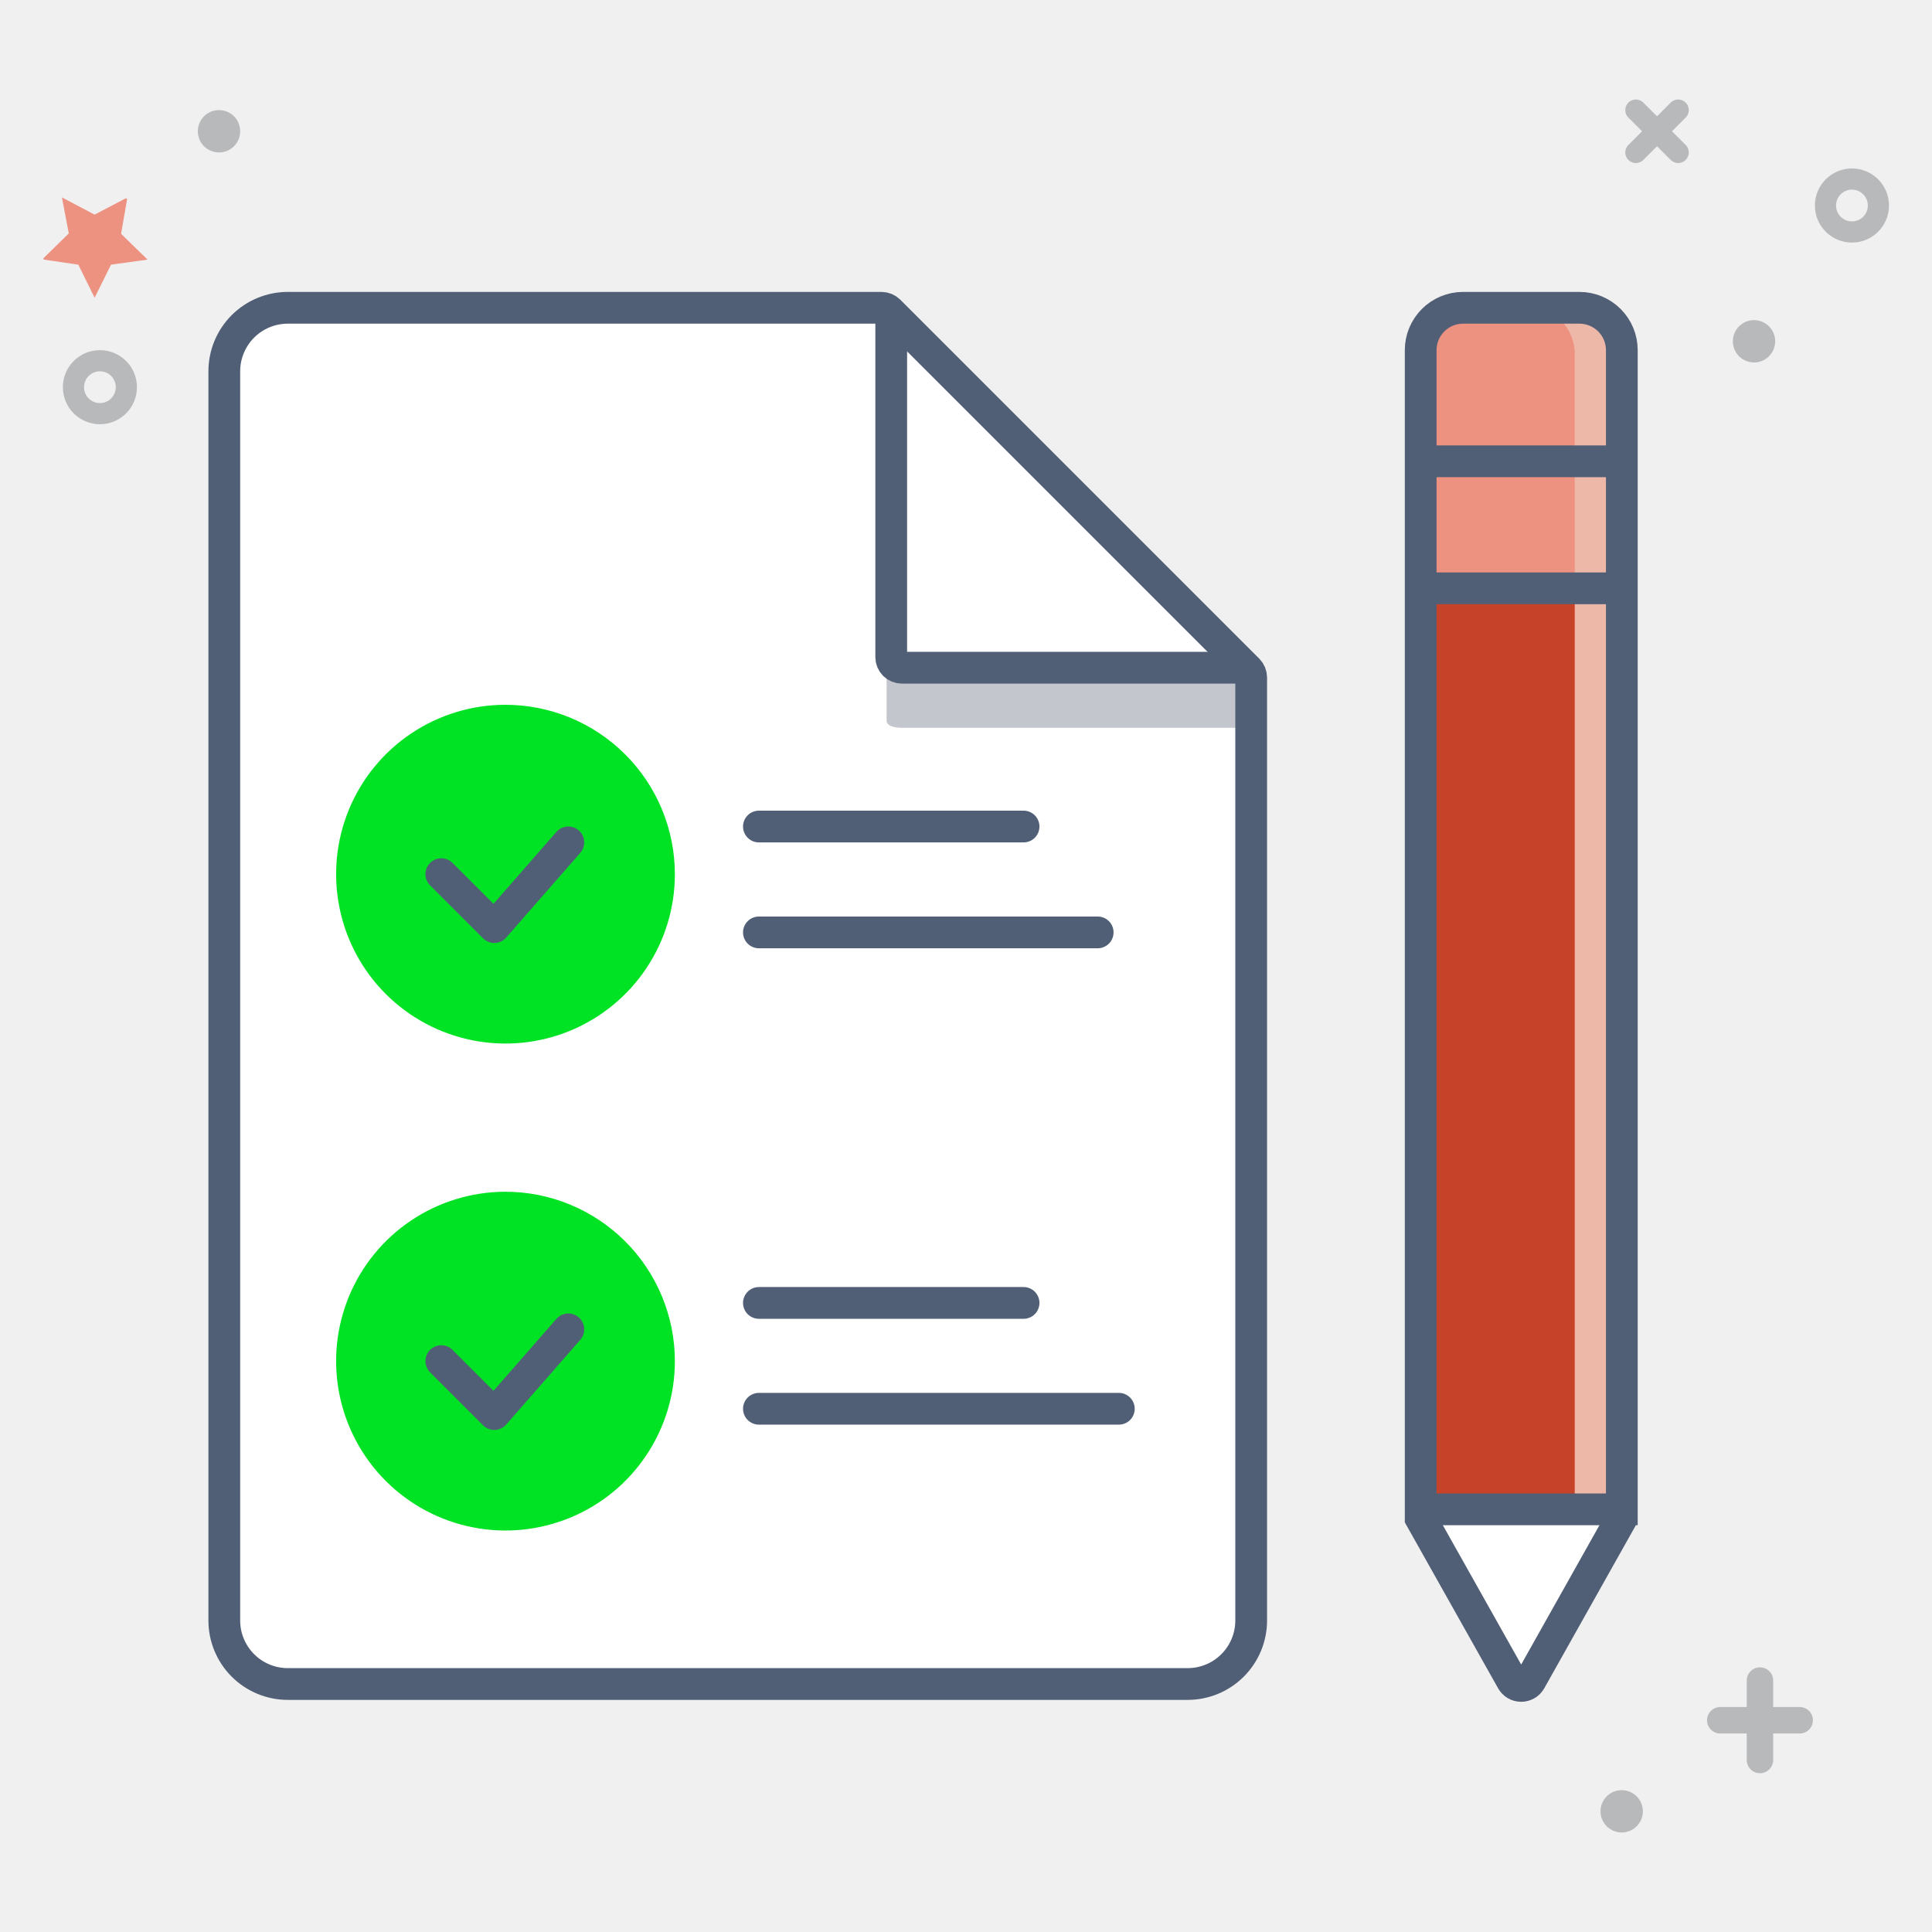
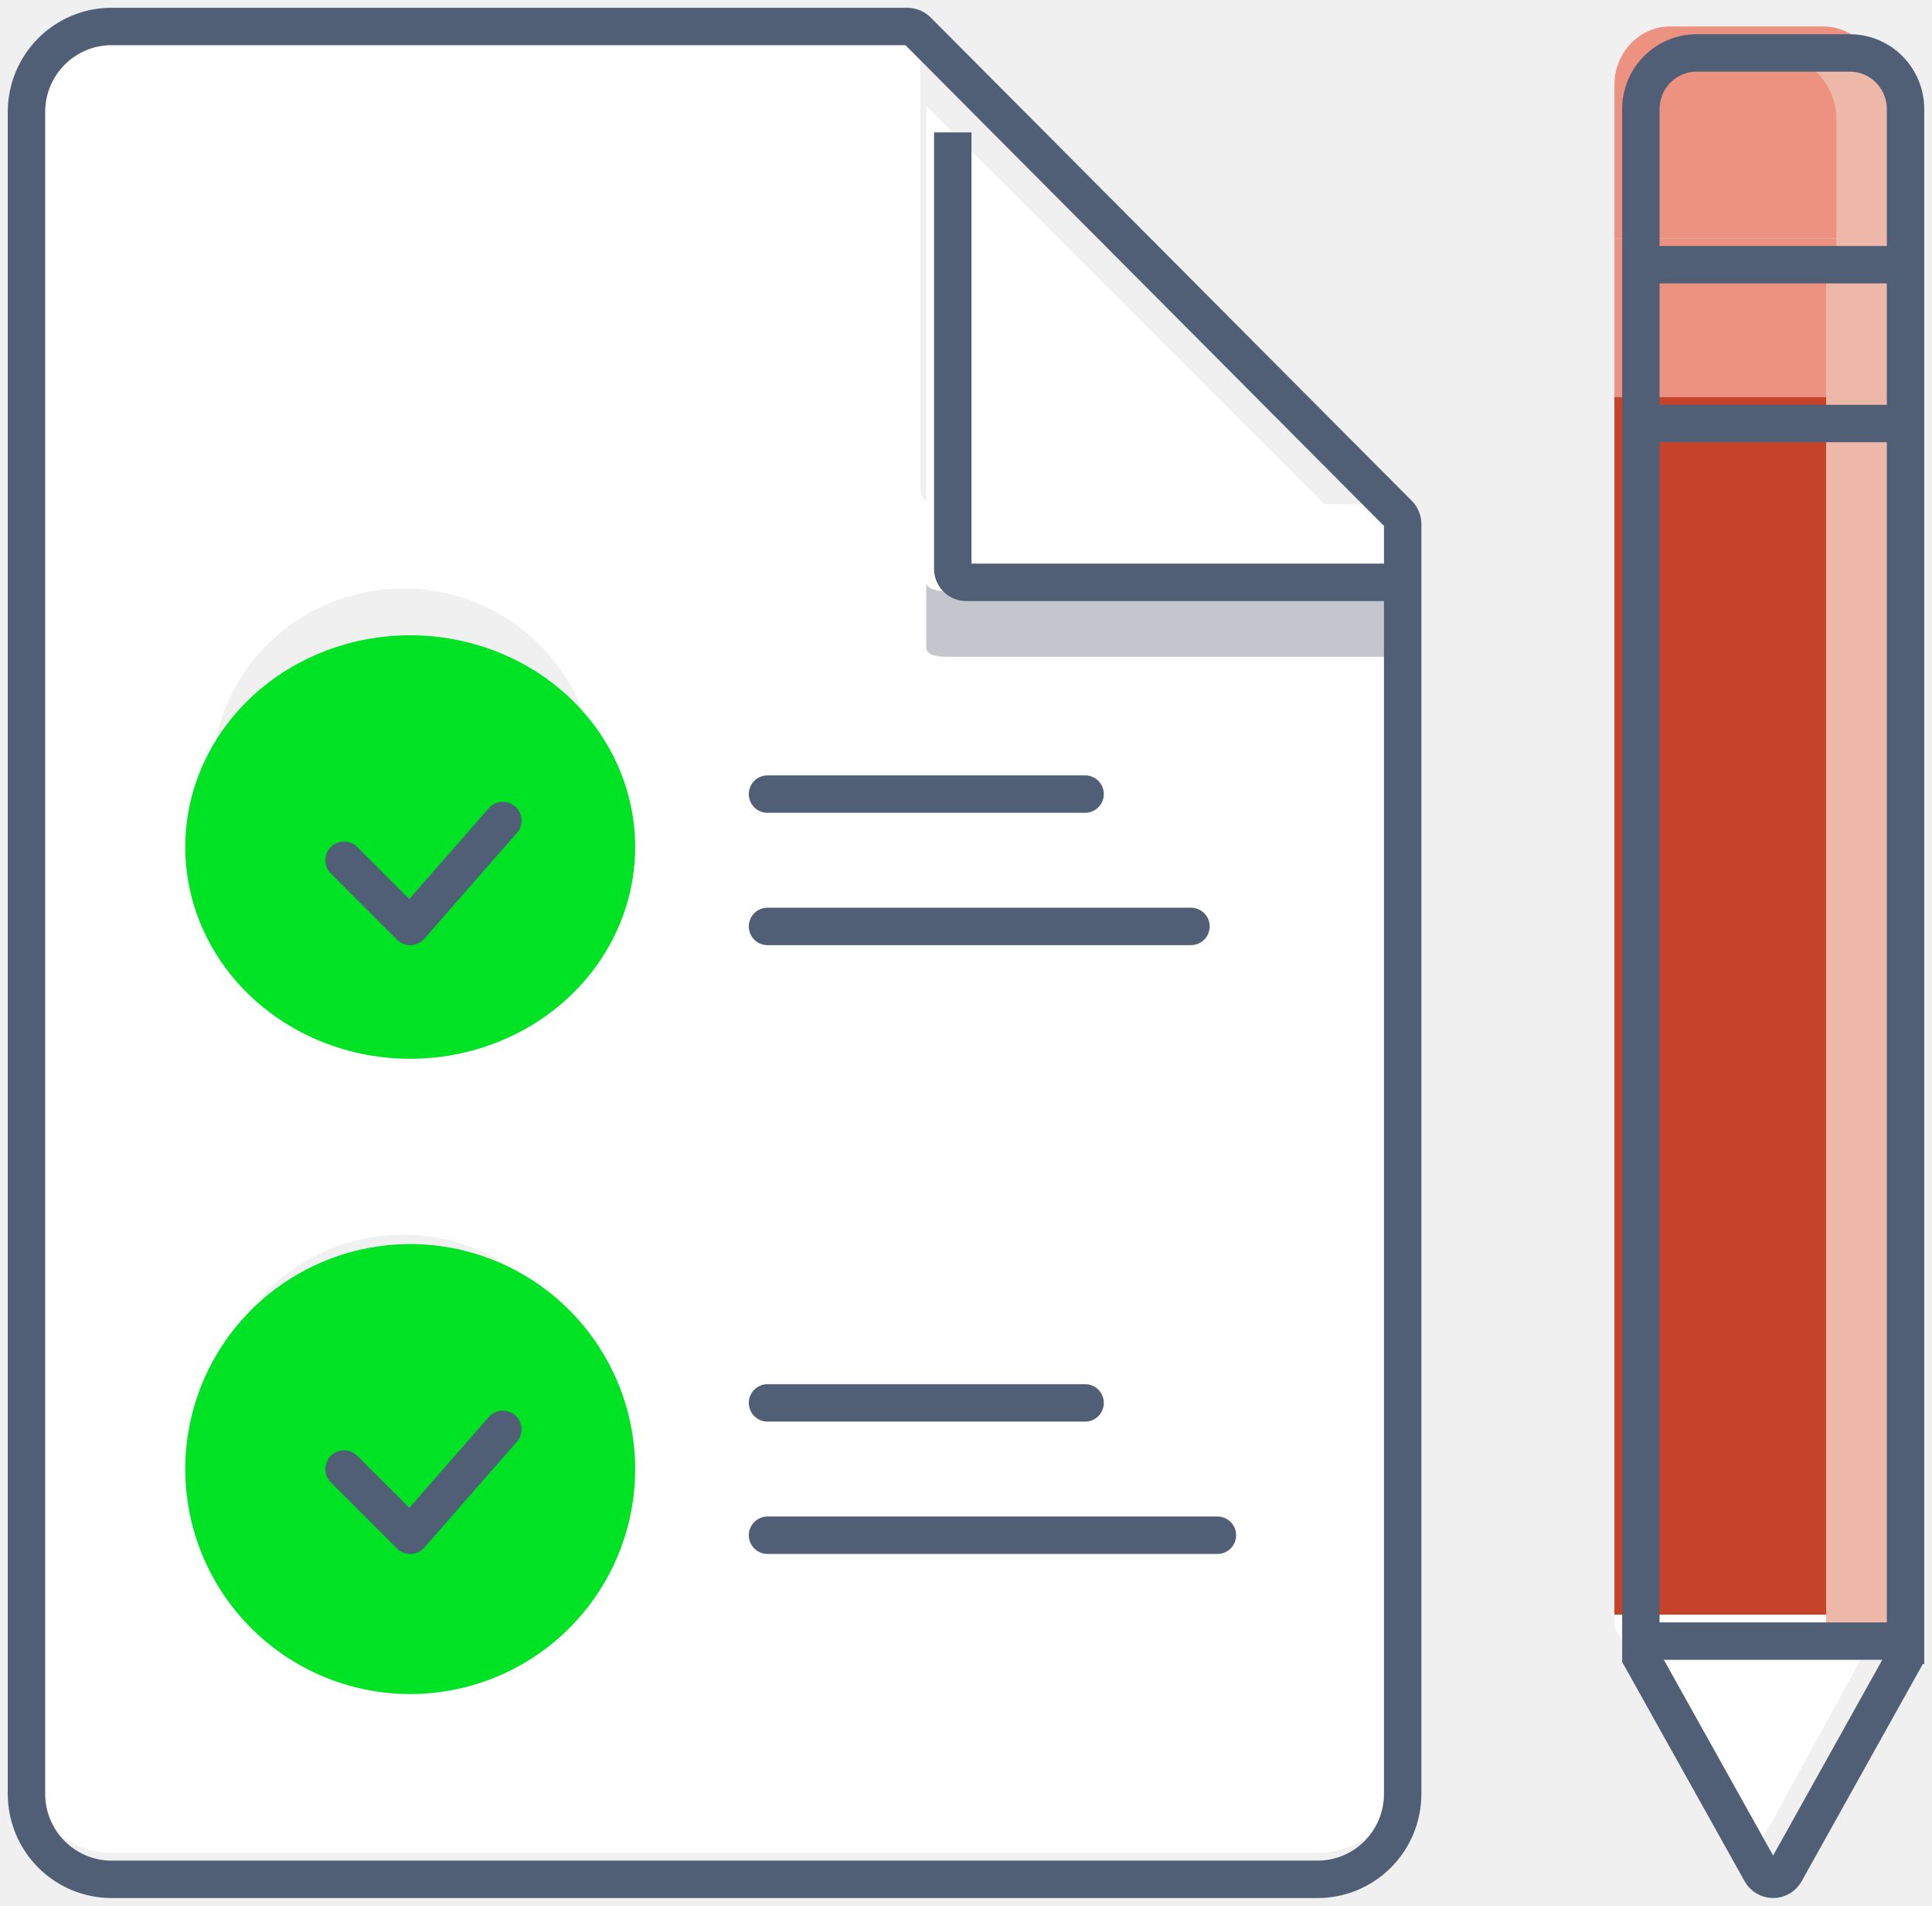
- <svg xmlns="http://www.w3.org/2000/svg" width="64" height="64" viewBox="0 0 64 64" fill="none">
-   <path d="M53.72 50.288L50.696 55.671C50.665 55.725 50.621 55.77 50.567 55.801C50.514 55.832 50.453 55.848 50.391 55.848C50.329 55.848 50.268 55.832 50.215 55.801C50.161 55.77 50.117 55.725 50.086 55.671L47.062 50.293V50.003H53.725V50.293L53.72 50.288Z" fill="white" />
-   <path d="M53.721 15.281H47.058V19.489H53.721V15.281Z" fill="#ED9180" />
-   <path d="M53.721 11.599V15.281H47.058V11.599C47.058 11.227 47.205 10.87 47.468 10.607C47.731 10.344 48.088 10.196 48.46 10.196H52.318C52.69 10.196 53.047 10.344 53.31 10.607C53.573 10.87 53.721 11.227 53.721 11.599Z" fill="#ED9180" />
-   <path d="M53.721 19.489H47.058V49.999H53.721V19.489Z" fill="#C64229" />
-   <path d="M41.271 22.119H29.874C29.781 22.119 29.692 22.082 29.626 22.017C29.56 21.951 29.523 21.862 29.523 21.769V10.371L41.271 22.119Z" fill="white" />
-   <path d="M41.447 22.439V53.681C41.447 54.239 41.225 54.774 40.83 55.169C40.436 55.563 39.901 55.785 39.343 55.785H9.534C8.976 55.785 8.441 55.563 8.046 55.169C7.652 54.774 7.43 54.239 7.43 53.681V12.3C7.43 11.742 7.652 11.207 8.046 10.812C8.441 10.418 8.976 10.196 9.534 10.196H29.208C29.299 10.197 29.387 10.233 29.453 10.297L29.528 10.371V21.769C29.528 21.862 29.565 21.951 29.63 22.017C29.696 22.082 29.785 22.119 29.878 22.119H41.276L41.35 22.194C41.413 22.26 41.447 22.348 41.447 22.439ZM21.48 28.958C21.48 28.021 21.202 27.106 20.682 26.328C20.161 25.549 19.422 24.942 18.557 24.584C17.692 24.226 16.74 24.132 15.822 24.314C14.903 24.497 14.06 24.948 13.398 25.61C12.736 26.272 12.285 27.116 12.102 28.034C11.919 28.952 12.013 29.904 12.371 30.769C12.73 31.634 13.336 32.374 14.115 32.894C14.894 33.414 15.809 33.692 16.745 33.692C18.001 33.692 19.205 33.193 20.093 32.305C20.981 31.418 21.48 30.213 21.48 28.958ZM21.48 45.089C21.48 44.153 21.202 43.237 20.682 42.459C20.161 41.68 19.422 41.074 18.557 40.715C17.692 40.357 16.74 40.263 15.822 40.446C14.903 40.629 14.06 41.08 13.398 41.742C12.736 42.404 12.285 43.247 12.102 44.166C11.919 45.084 12.013 46.036 12.371 46.901C12.73 47.766 13.336 48.505 14.115 49.026C14.894 49.546 15.809 49.823 16.745 49.823C18.001 49.823 19.205 49.325 20.093 48.437C20.981 47.549 21.48 46.345 21.48 45.089Z" fill="white" />
-   <path d="M16.723 23.347C15.614 23.351 14.532 23.684 13.612 24.303C12.692 24.922 11.976 25.8 11.555 26.826C11.134 27.852 11.026 28.979 11.245 30.066C11.464 31.153 12 32.151 12.785 32.933C13.571 33.716 14.571 34.248 15.659 34.463C16.746 34.677 17.873 34.565 18.898 34.14C19.922 33.714 20.797 32.995 21.412 32.073C22.028 31.151 22.356 30.067 22.356 28.958C22.356 28.219 22.209 27.488 21.926 26.806C21.642 26.124 21.227 25.505 20.704 24.984C20.18 24.463 19.56 24.05 18.877 23.769C18.194 23.488 17.462 23.345 16.723 23.347Z" fill="#00E224" />
-   <path d="M16.723 39.478C15.614 39.483 14.532 39.815 13.612 40.435C12.692 41.054 11.976 41.931 11.555 42.957C11.134 43.983 11.026 45.11 11.245 46.197C11.464 47.284 12 48.282 12.785 49.065C13.571 49.847 14.571 50.379 15.659 50.594C16.746 50.809 17.873 50.696 18.898 50.271C19.922 49.846 20.797 49.127 21.412 48.204C22.028 47.282 22.356 46.198 22.356 45.089C22.356 44.351 22.209 43.62 21.926 42.938C21.642 42.256 21.227 41.636 20.704 41.115C20.18 40.594 19.56 40.181 18.877 39.9C18.194 39.619 17.462 39.476 16.723 39.478Z" fill="#00E224" />
-   <path d="M25.14 27.38H33.907" stroke="#515F76" stroke-width="1.052" stroke-miterlimit="10" stroke-linecap="round" />
-   <path d="M25.14 30.887H36.362" stroke="#515F76" stroke-width="1.052" stroke-miterlimit="10" stroke-linecap="round" />
-   <path d="M25.14 43.161H33.907" stroke="#515F76" stroke-width="1.052" stroke-miterlimit="10" stroke-linecap="round" />
-   <path d="M25.14 46.667H37.063" stroke="#515F76" stroke-width="1.052" stroke-miterlimit="10" stroke-linecap="round" />
-   <path d="M14.619 28.958L16.373 30.711L18.827 27.905" stroke="#515F76" stroke-width="1.052" stroke-linecap="round" stroke-linejoin="round" />
-   <path d="M14.619 45.089L16.373 46.843L18.827 44.037" stroke="#515F76" stroke-width="1.052" stroke-linecap="round" stroke-linejoin="round" />
-   <path d="M53.918 19.288H52.165V49.972H53.918V19.288Z" fill="#EEB8A9" />
-   <path d="M53.918 15.342H52.165V19.288H53.918V15.342Z" fill="#EEB8A9" />
-   <path d="M53.721 19.489H47.058" stroke="#515F76" stroke-width="1.052" stroke-miterlimit="10" />
-   <path d="M52.318 10.082H50.565C50.969 10.1 51.353 10.263 51.647 10.542C51.941 10.821 52.125 11.196 52.164 11.599V15.342H53.918V11.599C53.878 11.196 53.695 10.821 53.401 10.542C53.107 10.263 52.722 10.1 52.318 10.082Z" fill="#EEB8A9" />
-   <path d="M53.72 49.999V50.288L50.696 55.671C50.665 55.725 50.621 55.77 50.567 55.801C50.514 55.832 50.453 55.848 50.391 55.848C50.329 55.848 50.268 55.832 50.215 55.801C50.161 55.77 50.117 55.725 50.086 55.671L47.062 50.292V11.599C47.062 11.227 47.21 10.87 47.473 10.607C47.736 10.344 48.093 10.196 48.465 10.196H52.322C52.694 10.196 53.051 10.344 53.314 10.607C53.577 10.87 53.725 11.227 53.725 11.599V49.999H53.72Z" stroke="#515F76" stroke-width="1.052" stroke-miterlimit="10" />
-   <path d="M47.058 15.281H53.721" stroke="#515F76" stroke-width="1.052" stroke-miterlimit="10" />
-   <path d="M53.721 49.999H47.058" stroke="#515F76" stroke-width="1.052" stroke-miterlimit="10" />
-   <path d="M41.271 22.794C41.303 22.696 41.303 22.59 41.271 22.492V22.36H29.874C29.681 22.356 29.37 22.312 29.37 22.119V23.873C29.37 24.066 29.681 24.11 29.874 24.11H41.271V24.241" fill="#C3C7CD" />
-   <path d="M41.271 22.119H29.874C29.781 22.119 29.692 22.082 29.626 22.017C29.56 21.951 29.523 21.862 29.523 21.769V10.371" stroke="#515F76" stroke-width="1.052" stroke-miterlimit="10" />
-   <path d="M29.523 10.371L29.449 10.297C29.383 10.233 29.295 10.197 29.203 10.196H9.534C8.976 10.196 8.441 10.418 8.046 10.812C7.652 11.207 7.43 11.742 7.43 12.3V53.681C7.43 54.239 7.652 54.774 8.046 55.169C8.441 55.563 8.976 55.785 9.534 55.785H39.343C39.901 55.785 40.436 55.563 40.83 55.169C41.225 54.774 41.447 54.239 41.447 53.681V22.439C41.446 22.348 41.41 22.26 41.346 22.194L41.271 22.119L29.523 10.371Z" stroke="#515F76" stroke-width="1.052" stroke-miterlimit="10" />
-   <path d="M54.19 3.647L55.592 5.05" stroke="#B8B9BA" stroke-width="0.701" stroke-miterlimit="10" stroke-linecap="round" />
-   <path d="M55.592 3.647L54.19 5.05" stroke="#B8B9BA" stroke-width="0.701" stroke-miterlimit="10" stroke-linecap="round" />
-   <path d="M61.348 7.685C61.832 7.685 62.225 7.292 62.225 6.808C62.225 6.324 61.832 5.931 61.348 5.931C60.864 5.931 60.471 6.324 60.471 6.808C60.471 7.292 60.864 7.685 61.348 7.685Z" stroke="#B8B9BA" stroke-width="0.701" stroke-miterlimit="10" stroke-linecap="round" />
-   <path d="M58.104 12.007C58.491 12.007 58.805 11.693 58.805 11.305C58.805 10.918 58.491 10.604 58.104 10.604C57.717 10.604 57.403 10.918 57.403 11.305C57.403 11.693 57.717 12.007 58.104 12.007Z" fill="#B8B9BA" />
-   <path d="M58.301 55.671V58.301" stroke="#B8B9BA" stroke-width="0.877" stroke-miterlimit="10" stroke-linecap="round" />
-   <path d="M59.617 56.986H56.986" stroke="#B8B9BA" stroke-width="0.877" stroke-miterlimit="10" stroke-linecap="round" />
-   <path d="M3.134 7.11L4.156 6.575C4.161 6.572 4.168 6.57 4.174 6.57C4.181 6.57 4.187 6.572 4.193 6.576C4.198 6.58 4.203 6.585 4.205 6.591C4.208 6.597 4.209 6.604 4.208 6.61L4.011 7.746L4.888 8.6L3.678 8.767L3.134 9.863L2.595 8.767L1.455 8.6C1.45 8.597 1.445 8.593 1.442 8.587C1.439 8.582 1.437 8.576 1.437 8.57C1.437 8.563 1.439 8.557 1.442 8.552C1.445 8.546 1.45 8.542 1.455 8.539L2.279 7.732L2.052 6.54L3.134 7.11Z" fill="#ED9180" />
-   <path d="M7.255 5.05C7.642 5.05 7.956 4.736 7.956 4.348C7.956 3.961 7.642 3.647 7.255 3.647C6.867 3.647 6.553 3.961 6.553 4.348C6.553 4.736 6.867 5.05 7.255 5.05Z" fill="#B8B9BA" />
-   <path d="M53.721 60.703C54.108 60.703 54.422 60.389 54.422 60.002C54.422 59.615 54.108 59.301 53.721 59.301C53.333 59.301 53.019 59.615 53.019 60.002C53.019 60.389 53.333 60.703 53.721 60.703Z" fill="#B8B9BA" />
-   <path d="M3.31 13.703C3.794 13.703 4.186 13.31 4.186 12.826C4.186 12.342 3.794 11.95 3.31 11.95C2.825 11.95 2.433 12.342 2.433 12.826C2.433 13.31 2.825 13.703 3.31 13.703Z" stroke="#B8B9BA" stroke-width="0.701" stroke-miterlimit="10" stroke-linecap="round" />
+ <svg xmlns="http://www.w3.org/2000/svg" width="73" height="72" viewBox="0 0 73 72" fill="none">
+   <path d="M70.993 61.439L66.454 69.727C66.408 69.81 66.341 69.879 66.261 69.927C66.181 69.975 66.09 70 65.997 70C65.904 70 65.813 69.975 65.732 69.927C65.652 69.879 65.585 69.81 65.54 69.727L61 61.446V61H71V61.446L70.993 61.439Z" fill="white" />
+   <path d="M71 9H61V15H71V9Z" fill="#ED9180" />
+   <path d="M71 3.207V9H61V3.207C61 2.622 61.222 2.06 61.617 1.646C62.011 1.233 62.547 1 63.105 1H68.895C69.453 1 69.989 1.233 70.383 1.646C70.778 2.06 71 2.622 71 3.207V3.207Z" fill="#ED9180" />
+   <path d="M71 15H61V61H71V15Z" fill="#C64229" />
+   <path d="M52 21H35.508C35.373 21 35.244 20.947 35.149 20.851C35.053 20.756 35 20.627 35 20.492V4L52 21Z" fill="white" />
+   <path d="M53 19.53V66.815C53 67.66 52.661 68.47 52.058 69.067C51.455 69.665 50.637 70 49.783 70H4.216C3.363 70 2.545 69.665 1.942 69.067C1.339 68.47 1 67.66 1 66.815V4.185C1 3.34 1.339 2.53 1.942 1.933C2.545 1.336 3.363 1 4.216 1H34.291C34.431 1.001 34.566 1.056 34.666 1.153L34.78 1.265V18.515C34.78 18.656 34.836 18.791 34.937 18.891C35.037 18.99 35.174 19.046 35.316 19.046H52.739L52.853 19.159C52.948 19.259 53.001 19.392 53 19.53V19.53ZM22.477 29.396C22.477 27.979 22.052 26.594 21.257 25.415C20.462 24.237 19.332 23.319 18.009 22.776C16.687 22.234 15.232 22.092 13.828 22.369C12.424 22.645 11.134 23.327 10.122 24.329C9.11 25.332 8.421 26.608 8.142 27.998C7.862 29.388 8.006 30.829 8.553 32.138C9.101 33.447 10.029 34.567 11.219 35.354C12.409 36.141 13.808 36.562 15.24 36.562C17.159 36.562 19 35.807 20.357 34.463C21.714 33.119 22.477 31.297 22.477 29.396ZM22.477 53.812C22.477 52.394 22.052 51.009 21.257 49.831C20.462 48.652 19.332 47.734 18.009 47.192C16.687 46.649 15.232 46.507 13.828 46.784C12.424 47.06 11.134 47.743 10.122 48.745C9.11 49.747 8.421 51.024 8.142 52.414C7.862 53.804 8.006 55.244 8.553 56.554C9.101 57.863 10.029 58.982 11.219 59.769C12.409 60.557 13.808 60.977 15.24 60.977C17.159 60.977 19 60.222 20.357 58.878C21.714 57.535 22.477 55.712 22.477 53.812Z" fill="white" />
+   <path d="M15.467 24C13.787 24.006 12.147 24.481 10.754 25.363C9.36 26.246 8.276 27.498 7.638 28.96C6.999 30.422 6.836 32.03 7.167 33.58C7.499 35.13 8.311 36.552 9.501 37.668C10.691 38.784 12.206 39.542 13.854 39.849C15.502 40.155 17.209 39.995 18.76 39.388C20.312 38.782 21.637 37.756 22.57 36.441C23.502 35.126 24 33.581 24 32C23.999 30.947 23.778 29.905 23.348 28.932C22.919 27.96 22.289 27.077 21.497 26.334C20.704 25.591 19.764 25.002 18.729 24.602C17.694 24.201 16.586 23.997 15.467 24Z" fill="#00E224" />
+   <path d="M15.467 47C13.787 47.007 12.147 47.511 10.754 48.449C9.36 49.387 8.276 50.716 7.638 52.27C6.999 53.824 6.836 55.532 7.167 57.179C7.499 58.825 8.311 60.337 9.501 61.522C10.691 62.708 12.206 63.514 13.854 63.839C15.502 64.164 17.209 63.994 18.76 63.35C20.312 62.706 21.637 61.616 22.57 60.219C23.502 58.822 24 57.18 24 55.5C23.999 54.381 23.778 53.274 23.348 52.241C22.919 51.208 22.289 50.269 21.497 49.48C20.704 48.69 19.764 48.065 18.729 47.639C17.694 47.214 16.586 46.996 15.467 47Z" fill="#00E224" />
+   <path d="M29 30H41" stroke="#515F76" stroke-width="1.414" stroke-miterlimit="10" stroke-linecap="round" />
+   <path d="M29 35H45" stroke="#515F76" stroke-width="1.414" stroke-miterlimit="10" stroke-linecap="round" />
+   <path d="M29 53H41" stroke="#515F76" stroke-width="1.414" stroke-miterlimit="10" stroke-linecap="round" />
+   <path d="M29 58H46" stroke="#515F76" stroke-width="1.414" stroke-miterlimit="10" stroke-linecap="round" />
+   <path d="M13 32.5L15.5 35L19 31" stroke="#515F76" stroke-width="1.414" stroke-linecap="round" stroke-linejoin="round" />
+   <path d="M13 55.5L15.5 58L19 54" stroke="#515F76" stroke-width="1.414" stroke-linecap="round" stroke-linejoin="round" />
+   <path d="M72 16H69V62H72V16Z" fill="#EEB8A9" />
+   <path d="M72 10H69V16H72V10Z" fill="#EEB8A9" />
+   <path d="M72 16H62" stroke="#515F76" stroke-width="1.414" stroke-miterlimit="10" />
+   <path d="M69.614 2H67C67.603 2.028 68.176 2.276 68.615 2.7C69.053 3.123 69.326 3.694 69.386 4.307V10H72V4.307C71.941 3.694 71.667 3.123 71.229 2.7C70.791 2.276 70.218 2.028 69.614 2V2Z" fill="#EEB8A9" />
+   <path d="M71.993 62.159V62.596L67.454 70.733C67.408 70.814 67.341 70.881 67.261 70.928C67.181 70.975 67.09 71 66.997 71C66.904 71 66.813 70.975 66.732 70.928C66.652 70.881 66.585 70.814 66.54 70.733L62 62.603V4.12C62 3.558 62.222 3.019 62.617 2.621C63.011 2.223 63.547 2 64.105 2H69.895C70.453 2 70.989 2.223 71.383 2.621C71.778 3.019 72 3.558 72 4.12V62.159H71.993Z" stroke="#515F76" stroke-width="1.414" stroke-miterlimit="10" />
+   <path d="M62 10H72" stroke="#515F76" stroke-width="1.414" stroke-miterlimit="10" />
+   <path d="M72 62H62" stroke="#515F76" stroke-width="1.414" stroke-miterlimit="10" />
+   <path d="M52.964 22.954C53.012 22.816 53.012 22.666 52.964 22.527V22.341H35.761C35.47 22.335 35 22.273 35 22V24.479C35 24.752 35.47 24.814 35.761 24.814H52.964V25" fill="#C3C7CD" />
+   <path d="M53 22H36.508C36.373 22 36.244 21.947 36.149 21.851C36.053 21.756 36 21.627 36 21.492V5" stroke="#515F76" stroke-width="1.414" stroke-miterlimit="10" />
+   <path d="M34.773 1.269L34.659 1.155C34.559 1.056 34.424 1.001 34.284 1H4.216C3.363 1 2.545 1.34 1.942 1.946C1.339 2.552 1 3.374 1 4.231V67.769C1 68.626 1.339 69.448 1.942 70.054C2.545 70.66 3.363 71 4.216 71H49.783C50.637 71 51.455 70.66 52.058 70.054C52.661 69.448 53 68.626 53 67.769V19.799C52.999 19.658 52.944 19.523 52.846 19.422L52.732 19.308L34.773 1.269Z" stroke="#515F76" stroke-width="1.414" stroke-miterlimit="10" />
</svg>
